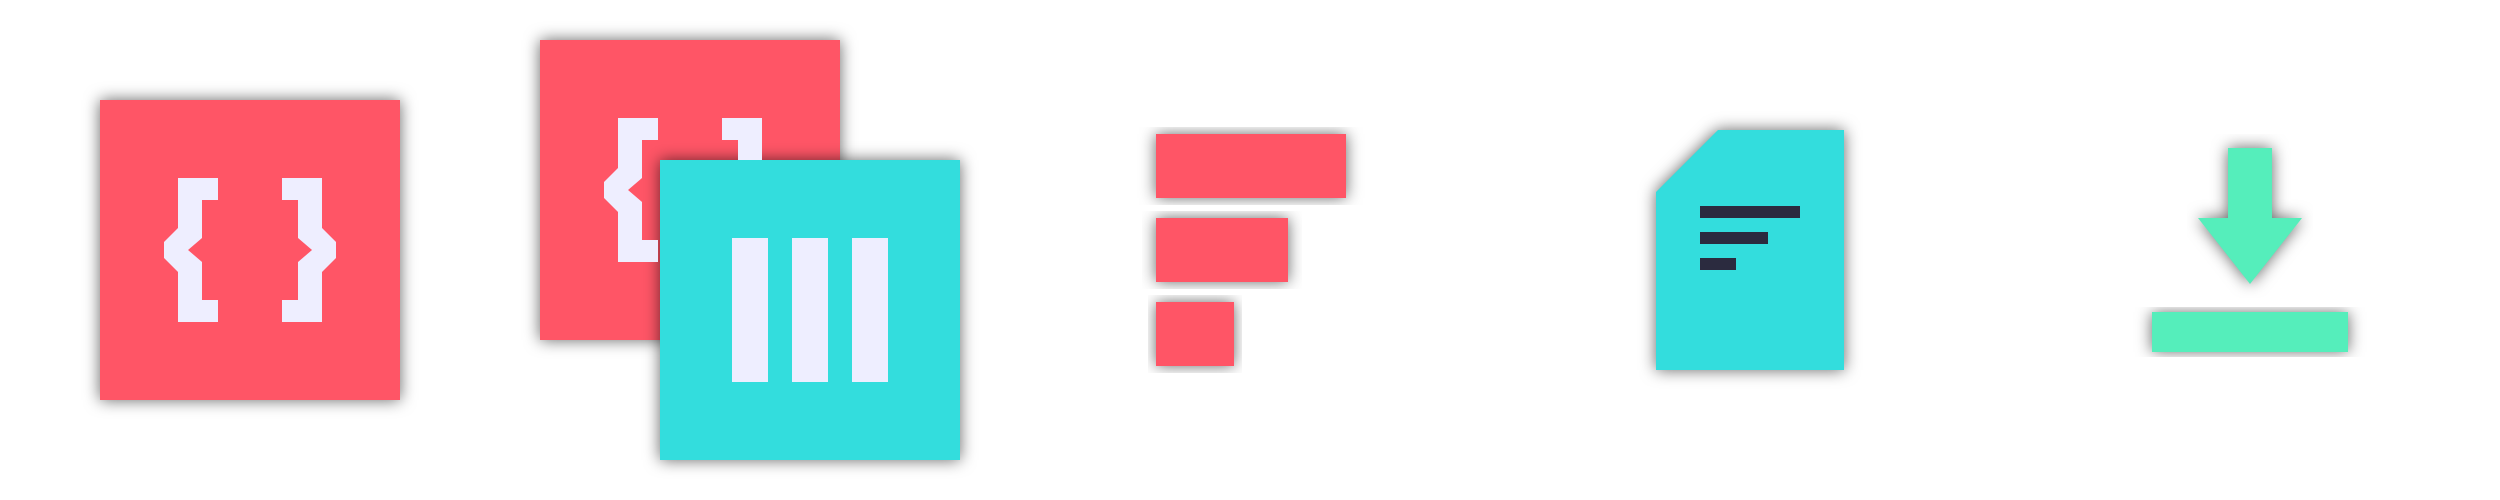
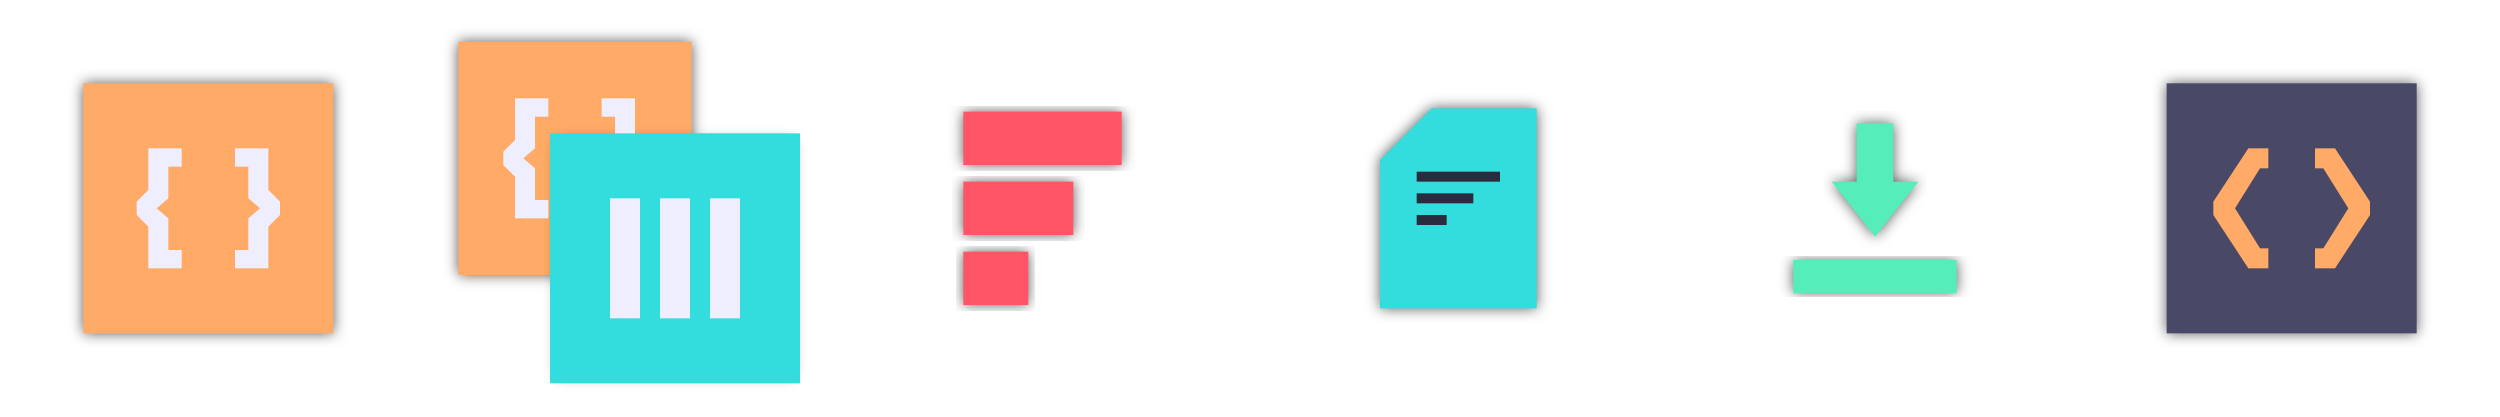
- <svg xmlns="http://www.w3.org/2000/svg" viewBox="0 0 1250 250">
+ <svg xmlns="http://www.w3.org/2000/svg" viewBox="0 0 1500 250">
  <defs>
    <filter id="blur">
      <feGaussianBlur stdDeviation="4" />
    </filter>
    <style>
-     .sdw {opacity: 0.6; filter:url(#blur); mix-blend-mode: multiply; isolation: isolate}
-     .cls-2 {fill: #f56}
-     .cls-3 {fill: #eef}
-     .cls-4 {fill: #3dd}
-     .cls-5 {fill: none; stroke: #2b2b3f; stroke-width: 6px}
-     .cls-6 {fill: #5eb}
+     .sdw {opacity: 0.65; filter:url(#blur); mix-blend-mode: multiply; isolation: isolate}
+     .cls-2 {fill: #F56}
+     .cls-3 {fill: #EEF}
+     .cls-4 {fill: #3DD}
+     .cls-5 {fill: none; stroke: #2B2B3F; stroke-width: 6px}
+     .cls-6 {fill: #5EB}
+     .cls-7 {fill: #FA6}
+     .cls-8 {fill: #494967}
</style>
  </defs>
  <g id="code">
    <rect class="sdw" x="50" y="50" width="150" height="150" />
-     <rect class="cls-2" x="50" y="50" width="150" height="150" />
+     <rect class="cls-7" x="50" y="50" width="150" height="150" />
    <polygon class="cls-3" points="82 129 89 136 89 161 109 161 109 150 101 150 101 131 94 125 101 119 101 100 109 100 109 89 89 89 89 114 82 121 82 129" />
    <polygon class="cls-3" points="168 129 161 136 161 161 141 161 141 150 149 150 149 131 156 125 149 119 149 100 141 100 141 89 161 89 161 114 168 121 168 129" />
  </g>
  <g id="bundle">
-     <rect class="sdw" x="270" y="20" width="150" height="150" />
-     <rect class="cls-2" x="270" y="20" width="150" height="150" />
-     <rect class="sdw" x="330" y="80" width="150" height="150" />
+     <rect class="sdw" x="275" y="25" width="140" height="140" />
+     <rect class="cls-7" x="275" y="25" width="140" height="140" />
+     <rect class="sdw" x="335" y="85" width="140" height="140" />
    <polygon class="cls-3" points="302 99 309 106 309 131 329 131 329 120 321 120 321 101 314 95 321 89 321 70 329 70 329 59 309 59 309 84 302 91 302 99" />
    <polygon class="cls-3" points="388 99 381 106 381 131 361 131 361 120 369 120 369 101 376 95 369 89 369 70 361 70 361 59 381 59 381 84 388 91 388 99" />
+     <rect class="cls-4" x="335" y="85" width="140" height="140" />
    <rect class="cls-4" x="330" y="80" width="150" height="150" />
    <rect class="cls-3" x="366" y="119" width="18" height="72" />
    <rect class="cls-3" x="396" y="119" width="18" height="72" />
    <rect class="cls-3" x="426" y="119" width="18" height="72" />
  </g>
  <g id="grid">
    <rect class="sdw" x="578" y="151" width="39" height="32" />
    <rect class="sdw" x="578" y="109" width="66" height="32" />
    <rect class="sdw" x="578" y="67" width="95" height="32" />
    <rect class="cls-2" x="578" y="151" width="39" height="32" />
    <rect class="cls-2" x="578" y="109" width="66" height="32" />
    <rect class="cls-2" x="578" y="67" width="95" height="32" />
  </g>
  <g id="doc">
    <polygon class="sdw" points="828 96 828 185 922 185 922 65 859 65 828 96" />
    <polygon class="cls-4" points="828 96 828 185 922 185 922 65 859 65 828 96" />
    <line class="cls-5" x1="850" y1="106" x2="900" y2="106" />
    <line class="cls-5" x1="850" y1="119" x2="884" y2="119" />
    <line class="cls-5" x1="850" y1="132" x2="868" y2="132" />
  </g>
  <g id="download">
    <polygon class="sdw" points="1136 109 1136 74 1114 74 1114 109 1099 109 1125 142 1151 109 1136 109" />
    <rect class="sdw" x="1076" y="156" width="98" height="20" />
    <polygon class="cls-6" points="1136 109 1136 74 1114 74 1114 109 1099 109 1125 142 1151 109 1136 109" />
    <rect class="cls-6" x="1076" y="156" width="98" height="20" />
  </g>
+   <g id="host">
+     <rect class="sdw" x="1300" y="50" width="150" height="150" />
+     <rect class="cls-8" x="1300" y="50" width="150" height="150" />
+     <polygon class="cls-7" points="1328 121 1349 89 1361 89 1361 101 1356 101 1341 125 1356 149 1361 149 1361 161 1349 161 1328 129 1328 121" />
+     <polygon class="cls-7" points="1422 121 1401 89 1389 89 1389 101 1394 101 1409 125 1394 149 1389 149 1389 161 1401 161 1422 129 1422 121" />
+   </g>
</svg>
